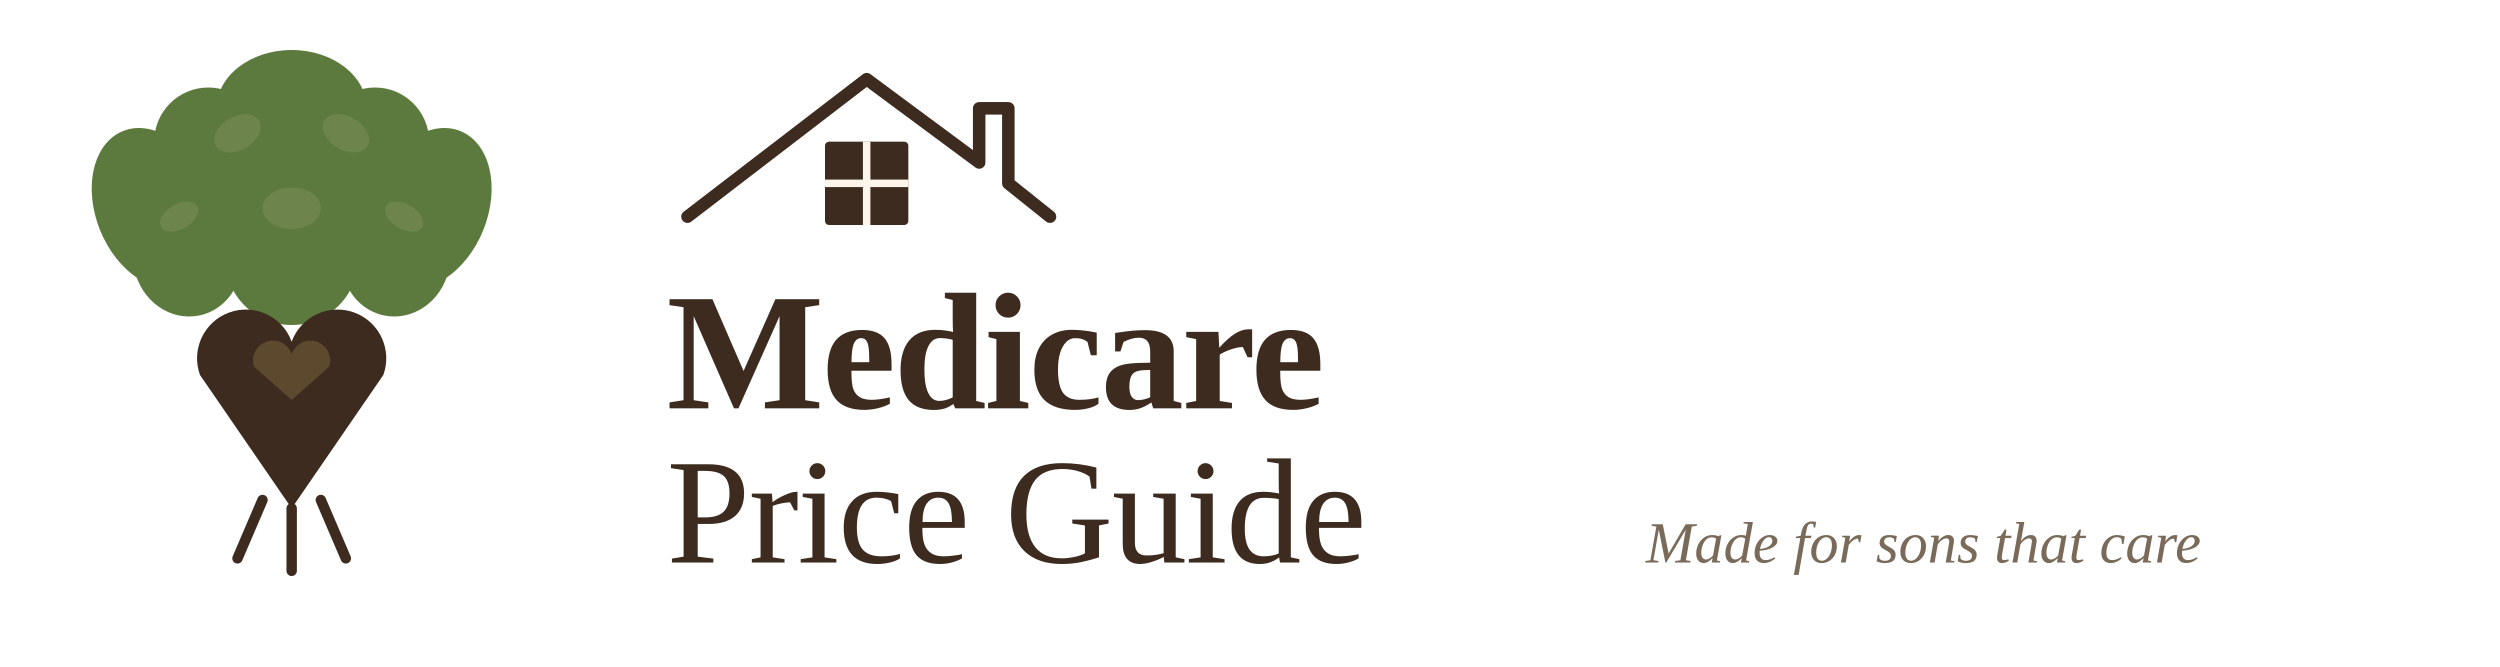
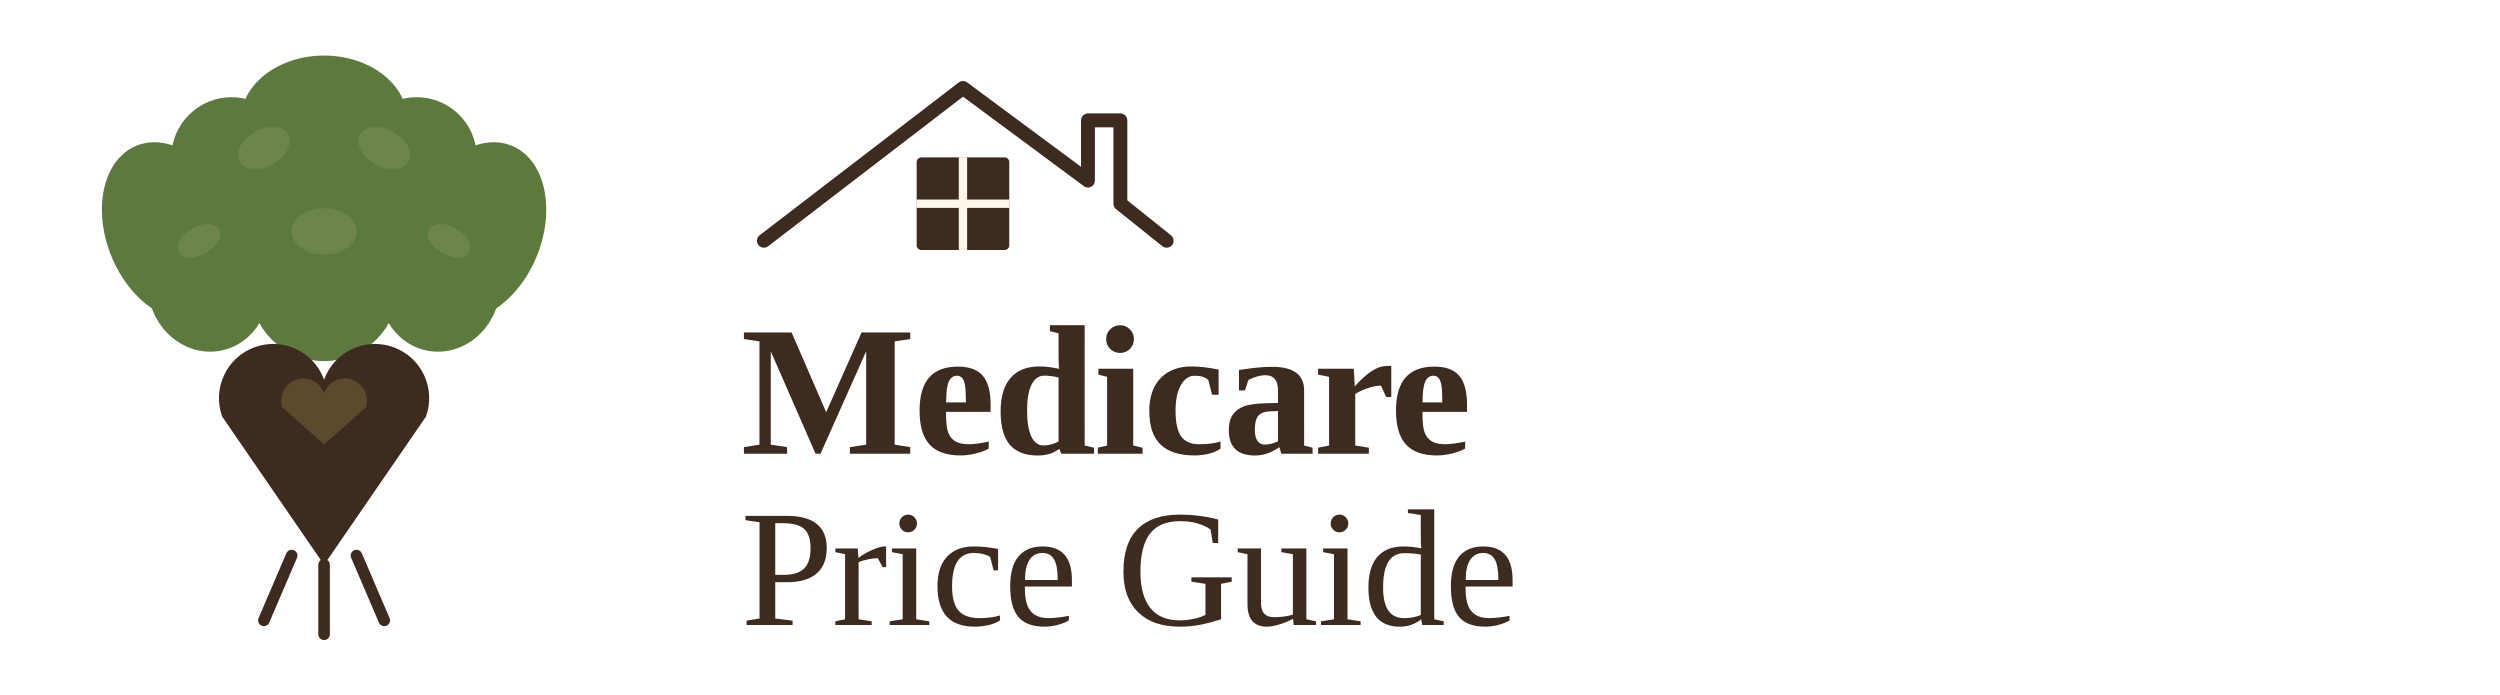
- <svg xmlns="http://www.w3.org/2000/svg" viewBox="0 0 600 160" width="600" height="160">
+ <svg xmlns="http://www.w3.org/2000/svg" viewBox="0 0 540 150" width="540" height="150">
  <g transform="translate(15 12)">
    <g fill="#5d7a3e">
      <ellipse cx="22" cy="38" rx="14" ry="20" transform="rotate(-22 22 38)" />
      <ellipse cx="88" cy="38" rx="14" ry="20" transform="rotate(22 88 38)" />
      <ellipse cx="55" cy="14" rx="18" ry="14" />
      <circle cx="35" cy="22" r="13" />
      <circle cx="75" cy="22" r="13" />
      <ellipse cx="30" cy="50" rx="13" ry="14" transform="rotate(-12 30 50)" />
      <ellipse cx="80" cy="50" rx="13" ry="14" transform="rotate(12 80 50)" />
      <circle cx="55" cy="32" r="22" />
      <circle cx="42" cy="42" r="14" />
      <circle cx="68" cy="42" r="14" />
      <circle cx="55" cy="50" r="16" />
    </g>
    <g fill="#7a8e58" opacity="0.55">
      <ellipse cx="42" cy="20" rx="6" ry="4" transform="rotate(-30 42 20)" />
      <ellipse cx="68" cy="20" rx="6" ry="4" transform="rotate(30 68 20)" />
      <ellipse cx="55" cy="38" rx="7" ry="5" />
      <ellipse cx="28" cy="40" rx="5" ry="3" transform="rotate(-30 28 40)" />
      <ellipse cx="82" cy="40" rx="5" ry="3" transform="rotate(30 82 40)" />
    </g>
    <path d="M55 110 L33 78 A11 11 0 1 1 55 70 A11 11 0 1 1 77 78 Z" fill="#3d2b1f" />
    <g stroke="#3d2b1f" stroke-width="2.5" stroke-linecap="round" fill="none">
      <line x1="48" y1="108" x2="42" y2="122" />
      <line x1="55" y1="110" x2="55" y2="125" />
      <line x1="62" y1="108" x2="68" y2="122" />
    </g>
    <path d="M55 84 L46 76 A4 4 0 1 1 55 73 A4 4 0 1 1 64 76 Z" fill="#5d4a2e" />
  </g>
  <g transform="translate(160 14)" fill="none" stroke="#3d2b1f" stroke-width="3" stroke-linejoin="round" stroke-linecap="round">
    <path d="M5 38 L48 5 L75 25 L75 12 L82 12 L82 30 L92 38" />
  </g>
  <g transform="translate(160 14)" fill="#3d2b1f">
    <rect x="38" y="20" width="20" height="20" rx="1" />
  </g>
  <g transform="translate(160 14)" fill="#fdf6ea">
    <line x1="38" y1="30" x2="58" y2="30" stroke="#fdf6ea" stroke-width="1.5" />
    <line x1="48" y1="20" x2="48" y2="40" stroke="#fdf6ea" stroke-width="1.5" />
  </g>
  <g transform="translate(160 14)" stroke="#fdf6ea" stroke-width="1.8">
    <line x1="38" y1="30" x2="58" y2="30" />
    <line x1="48" y1="20" x2="48" y2="40" />
  </g>
  <text x="160" y="98" font-family="Georgia, 'Times New Roman', serif" font-weight="700" font-size="40" fill="#3d2b1f" letter-spacing="-0.5">Medicare</text>
  <text x="160" y="135" font-family="Georgia, 'Times New Roman', serif" font-weight="500" font-size="36" fill="#3d2b1f" letter-spacing="-0.3">Price Guide</text>
-   <text x="395" y="135" font-family="Georgia, 'Times New Roman', serif" font-style="italic" font-weight="400" font-size="14" fill="#7a6a5a">Made for sons that care</text>
</svg>
